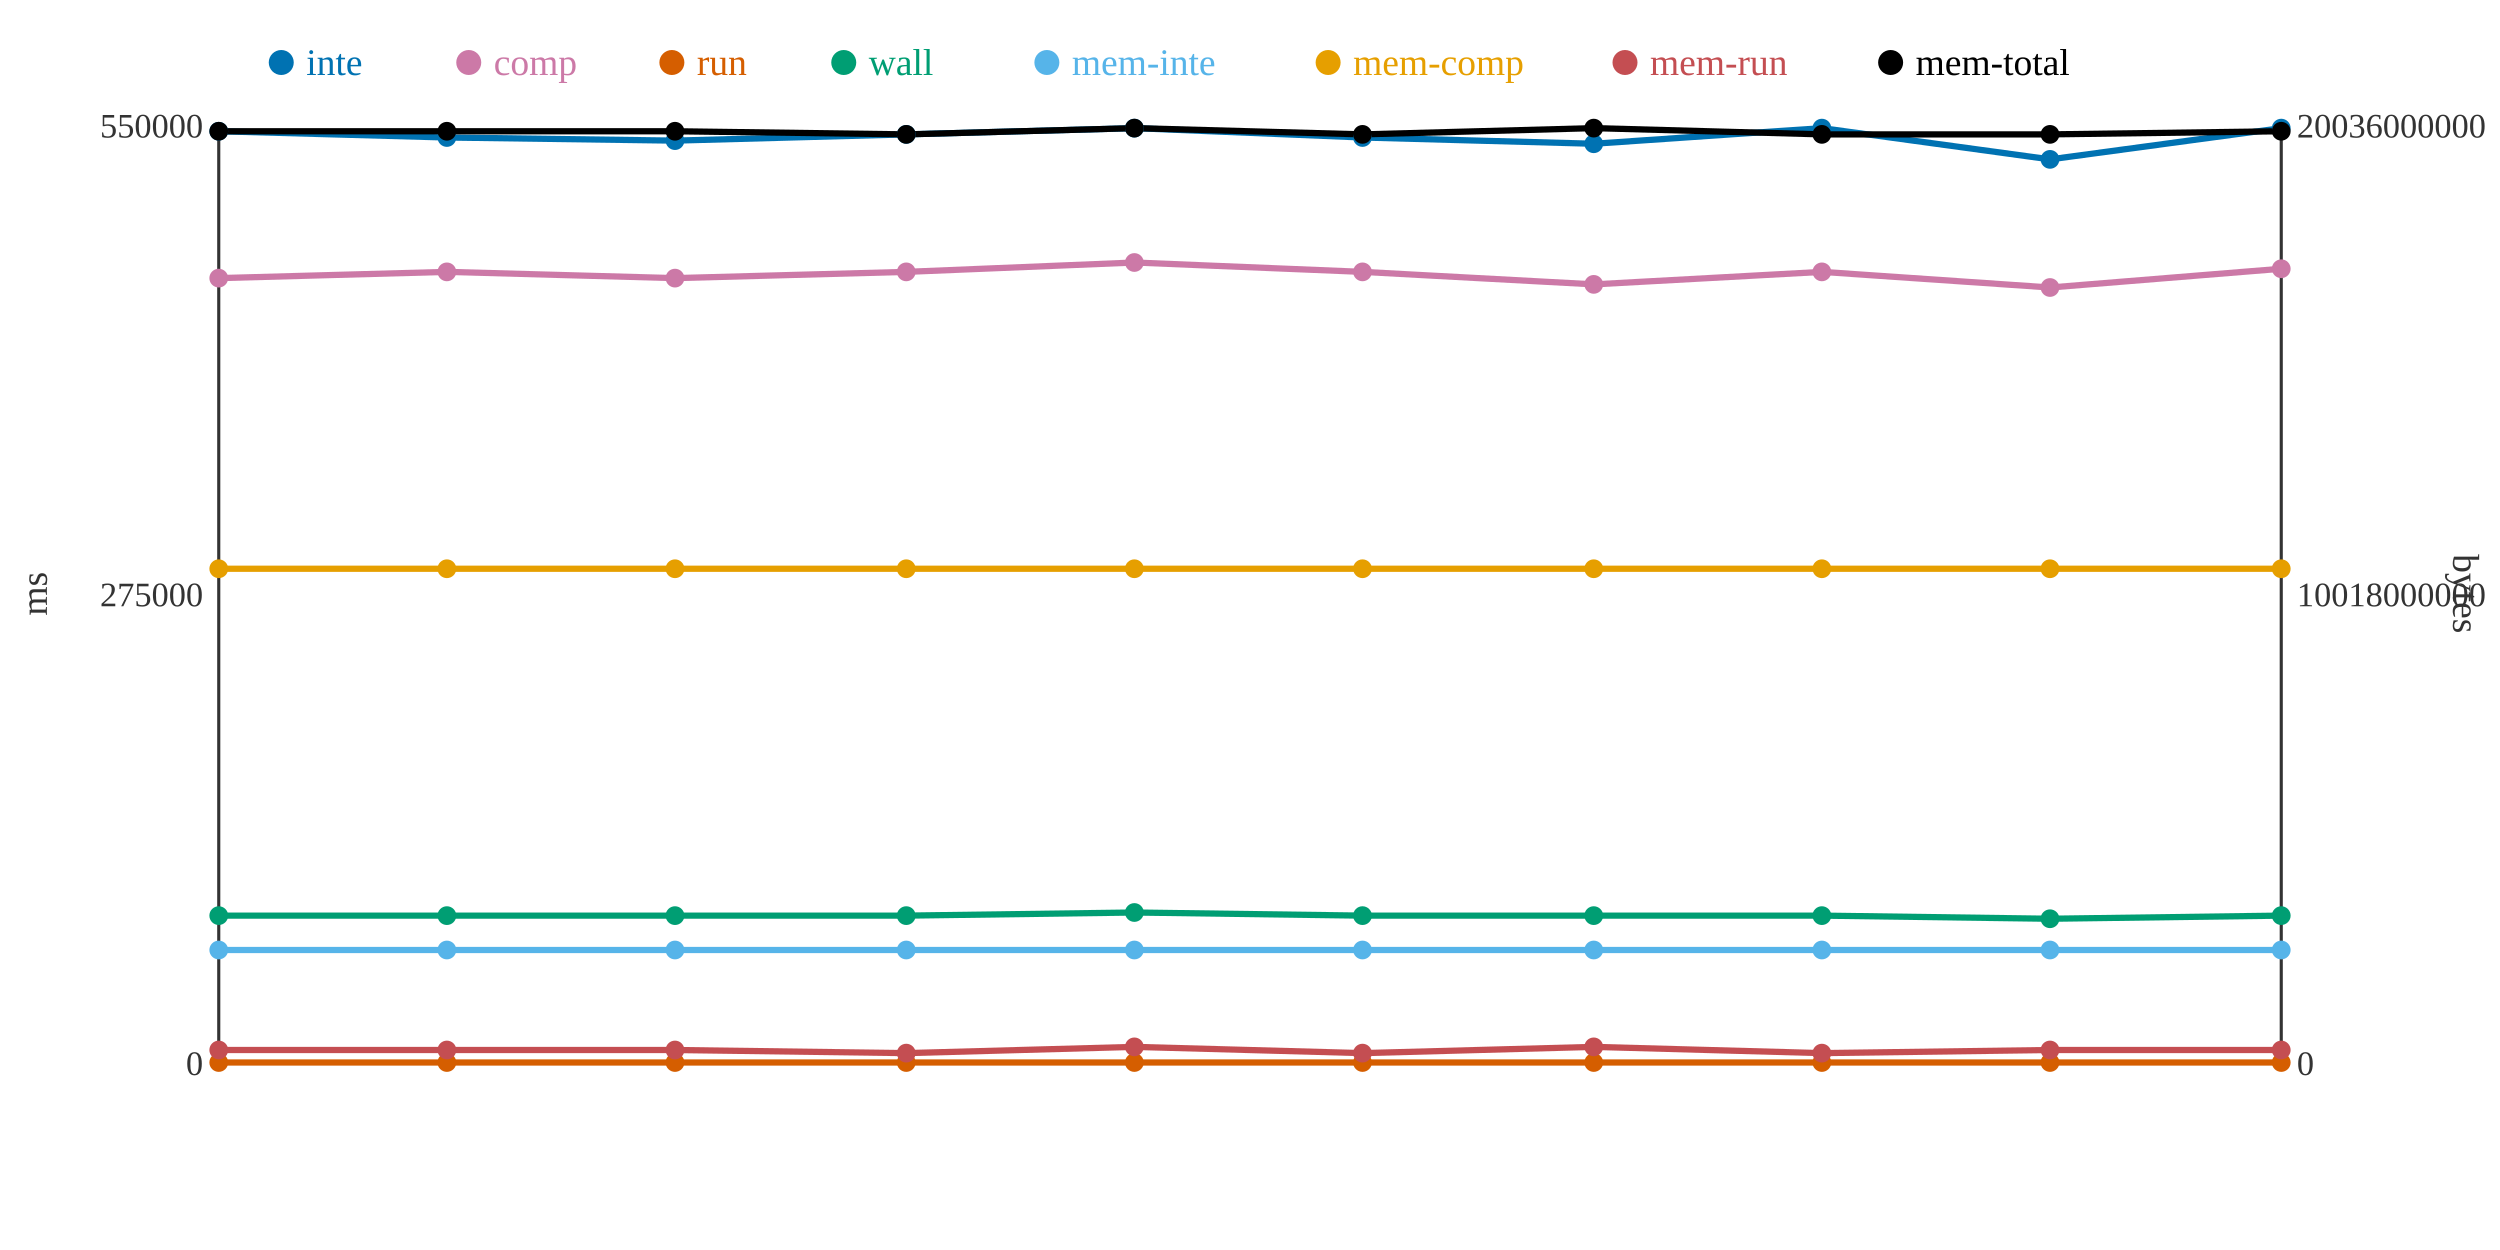
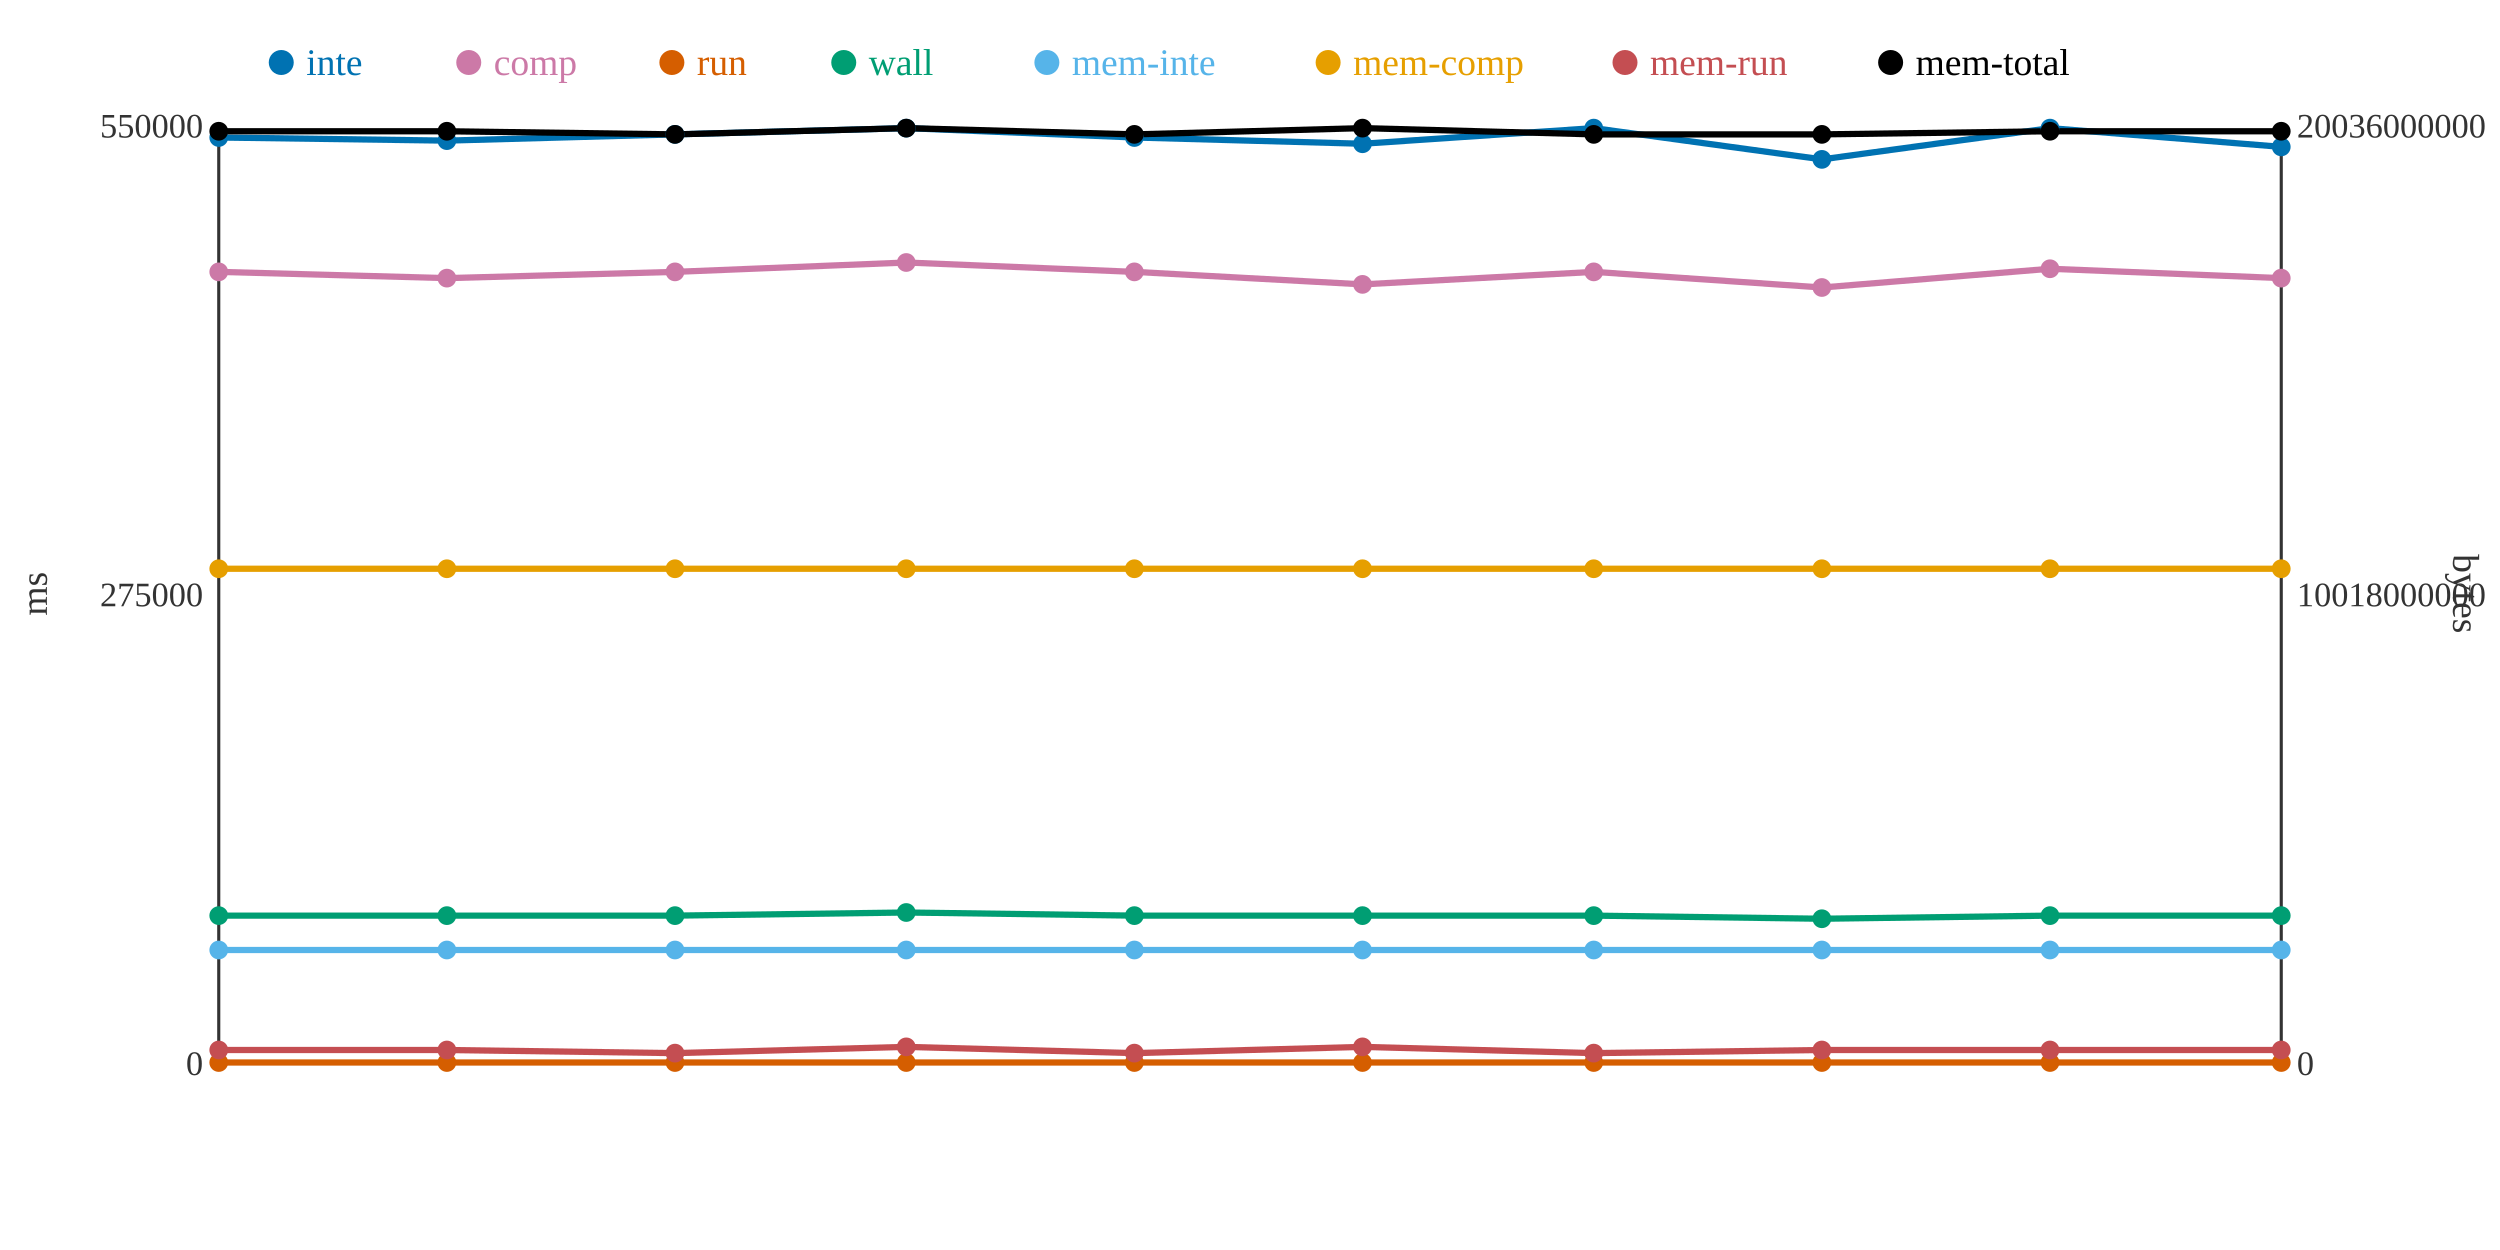
<svg xmlns="http://www.w3.org/2000/svg" width="800" height="400">
  <rect width="800" height="400" fill="white" />
  <line x1="70" y1="40" x2="70" y2="340" stroke="#333" stroke-width="1" />
  <line x1="70" y1="340" x2="730" y2="340" stroke="#333" stroke-width="1" />
  <line x1="730" y1="40" x2="730" y2="340" stroke="#333" stroke-width="1" />
  <text x="65" y="344" text-anchor="end" font-size="11" fill="#333">0</text>
  <text x="65" y="194" text-anchor="end" font-size="11" fill="#333">275000</text>
  <text x="65" y="44" text-anchor="end" font-size="11" fill="#333">550000</text>
  <text x="15" y="190" text-anchor="middle" font-size="12" fill="#333" transform="rotate(-90 15 190)">ms</text>
  <text x="735" y="344" text-anchor="start" font-size="11" fill="#333">0</text>
  <text x="735" y="194" text-anchor="start" font-size="11" fill="#333">10018000000</text>
  <text x="735" y="44" text-anchor="start" font-size="11" fill="#333">20036000000</text>
  <text x="785" y="190" text-anchor="middle" font-size="12" fill="#333" transform="rotate(90 785 190)">bytes</text>
-   <polyline points="70,42 143,44 216,45 290,43 363,41 436,44 510,46 583,41 656,51 730,41" fill="none" stroke="#0072B2" stroke-width="2" />
-   <polyline points="70,89 143,87 216,89 290,87 363,84 436,87 510,91 583,87 656,92 730,86" fill="none" stroke="#CC79A7" stroke-width="2" />
+   <polyline points="70,44 143,45 216,43 290,41 363,44 436,46 510,41 583,51 656,41 730,47" fill="none" stroke="#0072B2" stroke-width="2" />
+   <polyline points="70,87 143,89 216,87 290,84 363,87 436,91 510,87 583,92 656,86 730,89" fill="none" stroke="#CC79A7" stroke-width="2" />
  <polyline points="70,340 143,340 216,340 290,340 363,340 436,340 510,340 583,340 656,340 730,340" fill="none" stroke="#D55E00" stroke-width="2" />
-   <polyline points="70,293 143,293 216,293 290,293 363,292 436,293 510,293 583,293 656,294 730,293" fill="none" stroke="#009E73" stroke-width="2" />
+   <polyline points="70,293 143,293 216,293 290,292 363,293 436,293 510,293 583,294 656,293 730,293" fill="none" stroke="#009E73" stroke-width="2" />
  <polyline points="70,304 143,304 216,304 290,304 363,304 436,304 510,304 583,304 656,304 730,304" fill="none" stroke="#56B4E9" stroke-width="2" />
  <polyline points="70,182 143,182 216,182 290,182 363,182 436,182 510,182 583,182 656,182 730,182" fill="none" stroke="#E69F00" stroke-width="2" />
-   <polyline points="70,336 143,336 216,336 290,337 363,335 436,337 510,335 583,337 656,336 730,336" fill="none" stroke="#C44E52" stroke-width="2" />
-   <polyline points="70,42 143,42 216,42 290,43 363,41 436,43 510,41 583,43 656,43 730,42" fill="none" stroke="#000000" stroke-width="2" />
-   <circle cx="70" cy="42" r="3" fill="#0072B2" />
-   <circle cx="70" cy="89" r="3" fill="#CC79A7" />
+   <polyline points="70,336 143,336 216,337 290,335 363,337 436,335 510,337 583,336 656,336 730,336" fill="none" stroke="#C44E52" stroke-width="2" />
+   <polyline points="70,42 143,42 216,43 290,41 363,43 436,41 510,43 583,43 656,42 730,42" fill="none" stroke="#000000" stroke-width="2" />
+   <circle cx="70" cy="44" r="3" fill="#0072B2" />
+   <circle cx="70" cy="87" r="3" fill="#CC79A7" />
  <circle cx="70" cy="340" r="3" fill="#D55E00" />
  <circle cx="70" cy="293" r="3" fill="#009E73" />
  <circle cx="70" cy="304" r="3" fill="#56B4E9" />
  <circle cx="70" cy="182" r="3" fill="#E69F00" />
  <circle cx="70" cy="336" r="3" fill="#C44E52" />
  <circle cx="70" cy="42" r="3" fill="#000000" />
-   <circle cx="143" cy="44" r="3" fill="#0072B2" />
-   <circle cx="143" cy="87" r="3" fill="#CC79A7" />
+   <circle cx="143" cy="45" r="3" fill="#0072B2" />
+   <circle cx="143" cy="89" r="3" fill="#CC79A7" />
  <circle cx="143" cy="340" r="3" fill="#D55E00" />
  <circle cx="143" cy="293" r="3" fill="#009E73" />
  <circle cx="143" cy="304" r="3" fill="#56B4E9" />
  <circle cx="143" cy="182" r="3" fill="#E69F00" />
  <circle cx="143" cy="336" r="3" fill="#C44E52" />
  <circle cx="143" cy="42" r="3" fill="#000000" />
-   <circle cx="216" cy="45" r="3" fill="#0072B2" />
-   <circle cx="216" cy="89" r="3" fill="#CC79A7" />
+   <circle cx="216" cy="43" r="3" fill="#0072B2" />
+   <circle cx="216" cy="87" r="3" fill="#CC79A7" />
  <circle cx="216" cy="340" r="3" fill="#D55E00" />
  <circle cx="216" cy="293" r="3" fill="#009E73" />
  <circle cx="216" cy="304" r="3" fill="#56B4E9" />
  <circle cx="216" cy="182" r="3" fill="#E69F00" />
-   <circle cx="216" cy="336" r="3" fill="#C44E52" />
-   <circle cx="216" cy="42" r="3" fill="#000000" />
-   <circle cx="290" cy="43" r="3" fill="#0072B2" />
-   <circle cx="290" cy="87" r="3" fill="#CC79A7" />
+   <circle cx="216" cy="337" r="3" fill="#C44E52" />
+   <circle cx="216" cy="43" r="3" fill="#000000" />
+   <circle cx="290" cy="41" r="3" fill="#0072B2" />
+   <circle cx="290" cy="84" r="3" fill="#CC79A7" />
  <circle cx="290" cy="340" r="3" fill="#D55E00" />
-   <circle cx="290" cy="293" r="3" fill="#009E73" />
+   <circle cx="290" cy="292" r="3" fill="#009E73" />
  <circle cx="290" cy="304" r="3" fill="#56B4E9" />
  <circle cx="290" cy="182" r="3" fill="#E69F00" />
-   <circle cx="290" cy="337" r="3" fill="#C44E52" />
-   <circle cx="290" cy="43" r="3" fill="#000000" />
-   <circle cx="363" cy="41" r="3" fill="#0072B2" />
-   <circle cx="363" cy="84" r="3" fill="#CC79A7" />
+   <circle cx="290" cy="335" r="3" fill="#C44E52" />
+   <circle cx="290" cy="41" r="3" fill="#000000" />
+   <circle cx="363" cy="44" r="3" fill="#0072B2" />
+   <circle cx="363" cy="87" r="3" fill="#CC79A7" />
  <circle cx="363" cy="340" r="3" fill="#D55E00" />
-   <circle cx="363" cy="292" r="3" fill="#009E73" />
+   <circle cx="363" cy="293" r="3" fill="#009E73" />
  <circle cx="363" cy="304" r="3" fill="#56B4E9" />
  <circle cx="363" cy="182" r="3" fill="#E69F00" />
-   <circle cx="363" cy="335" r="3" fill="#C44E52" />
-   <circle cx="363" cy="41" r="3" fill="#000000" />
-   <circle cx="436" cy="44" r="3" fill="#0072B2" />
-   <circle cx="436" cy="87" r="3" fill="#CC79A7" />
+   <circle cx="363" cy="337" r="3" fill="#C44E52" />
+   <circle cx="363" cy="43" r="3" fill="#000000" />
+   <circle cx="436" cy="46" r="3" fill="#0072B2" />
+   <circle cx="436" cy="91" r="3" fill="#CC79A7" />
  <circle cx="436" cy="340" r="3" fill="#D55E00" />
  <circle cx="436" cy="293" r="3" fill="#009E73" />
  <circle cx="436" cy="304" r="3" fill="#56B4E9" />
  <circle cx="436" cy="182" r="3" fill="#E69F00" />
-   <circle cx="436" cy="337" r="3" fill="#C44E52" />
-   <circle cx="436" cy="43" r="3" fill="#000000" />
-   <circle cx="510" cy="46" r="3" fill="#0072B2" />
-   <circle cx="510" cy="91" r="3" fill="#CC79A7" />
+   <circle cx="436" cy="335" r="3" fill="#C44E52" />
+   <circle cx="436" cy="41" r="3" fill="#000000" />
+   <circle cx="510" cy="41" r="3" fill="#0072B2" />
+   <circle cx="510" cy="87" r="3" fill="#CC79A7" />
  <circle cx="510" cy="340" r="3" fill="#D55E00" />
  <circle cx="510" cy="293" r="3" fill="#009E73" />
  <circle cx="510" cy="304" r="3" fill="#56B4E9" />
  <circle cx="510" cy="182" r="3" fill="#E69F00" />
-   <circle cx="510" cy="335" r="3" fill="#C44E52" />
-   <circle cx="510" cy="41" r="3" fill="#000000" />
-   <circle cx="583" cy="41" r="3" fill="#0072B2" />
-   <circle cx="583" cy="87" r="3" fill="#CC79A7" />
+   <circle cx="510" cy="337" r="3" fill="#C44E52" />
+   <circle cx="510" cy="43" r="3" fill="#000000" />
+   <circle cx="583" cy="51" r="3" fill="#0072B2" />
+   <circle cx="583" cy="92" r="3" fill="#CC79A7" />
  <circle cx="583" cy="340" r="3" fill="#D55E00" />
-   <circle cx="583" cy="293" r="3" fill="#009E73" />
+   <circle cx="583" cy="294" r="3" fill="#009E73" />
  <circle cx="583" cy="304" r="3" fill="#56B4E9" />
  <circle cx="583" cy="182" r="3" fill="#E69F00" />
-   <circle cx="583" cy="337" r="3" fill="#C44E52" />
+   <circle cx="583" cy="336" r="3" fill="#C44E52" />
  <circle cx="583" cy="43" r="3" fill="#000000" />
-   <circle cx="656" cy="51" r="3" fill="#0072B2" />
-   <circle cx="656" cy="92" r="3" fill="#CC79A7" />
+   <circle cx="656" cy="41" r="3" fill="#0072B2" />
+   <circle cx="656" cy="86" r="3" fill="#CC79A7" />
  <circle cx="656" cy="340" r="3" fill="#D55E00" />
-   <circle cx="656" cy="294" r="3" fill="#009E73" />
+   <circle cx="656" cy="293" r="3" fill="#009E73" />
  <circle cx="656" cy="304" r="3" fill="#56B4E9" />
  <circle cx="656" cy="182" r="3" fill="#E69F00" />
  <circle cx="656" cy="336" r="3" fill="#C44E52" />
-   <circle cx="656" cy="43" r="3" fill="#000000" />
-   <circle cx="730" cy="41" r="3" fill="#0072B2" />
-   <circle cx="730" cy="86" r="3" fill="#CC79A7" />
+   <circle cx="656" cy="42" r="3" fill="#000000" />
+   <circle cx="730" cy="47" r="3" fill="#0072B2" />
+   <circle cx="730" cy="89" r="3" fill="#CC79A7" />
  <circle cx="730" cy="340" r="3" fill="#D55E00" />
  <circle cx="730" cy="293" r="3" fill="#009E73" />
  <circle cx="730" cy="304" r="3" fill="#56B4E9" />
  <circle cx="730" cy="182" r="3" fill="#E69F00" />
  <circle cx="730" cy="336" r="3" fill="#C44E52" />
  <circle cx="730" cy="42" r="3" fill="#000000" />
  <circle cx="90" cy="20" r="4" fill="#0072B2" />
  <text x="98" y="24" text-anchor="start" font-size="12" fill="#0072B2">inte</text>
  <circle cx="150" cy="20" r="4" fill="#CC79A7" />
  <text x="158" y="24" text-anchor="start" font-size="12" fill="#CC79A7">comp</text>
  <circle cx="215" cy="20" r="4" fill="#D55E00" />
  <text x="223" y="24" text-anchor="start" font-size="12" fill="#D55E00">run</text>
  <circle cx="270" cy="20" r="4" fill="#009E73" />
  <text x="278" y="24" text-anchor="start" font-size="12" fill="#009E73">wall</text>
  <circle cx="335" cy="20" r="4" fill="#56B4E9" />
  <text x="343" y="24" text-anchor="start" font-size="12" fill="#56B4E9">mem-inte</text>
  <circle cx="425" cy="20" r="4" fill="#E69F00" />
  <text x="433" y="24" text-anchor="start" font-size="12" fill="#E69F00">mem-comp</text>
  <circle cx="520" cy="20" r="4" fill="#C44E52" />
  <text x="528" y="24" text-anchor="start" font-size="12" fill="#C44E52">mem-run</text>
  <circle cx="605" cy="20" r="4" fill="#000000" />
  <text x="613" y="24" text-anchor="start" font-size="12" fill="#000000">mem-total</text>
</svg>
